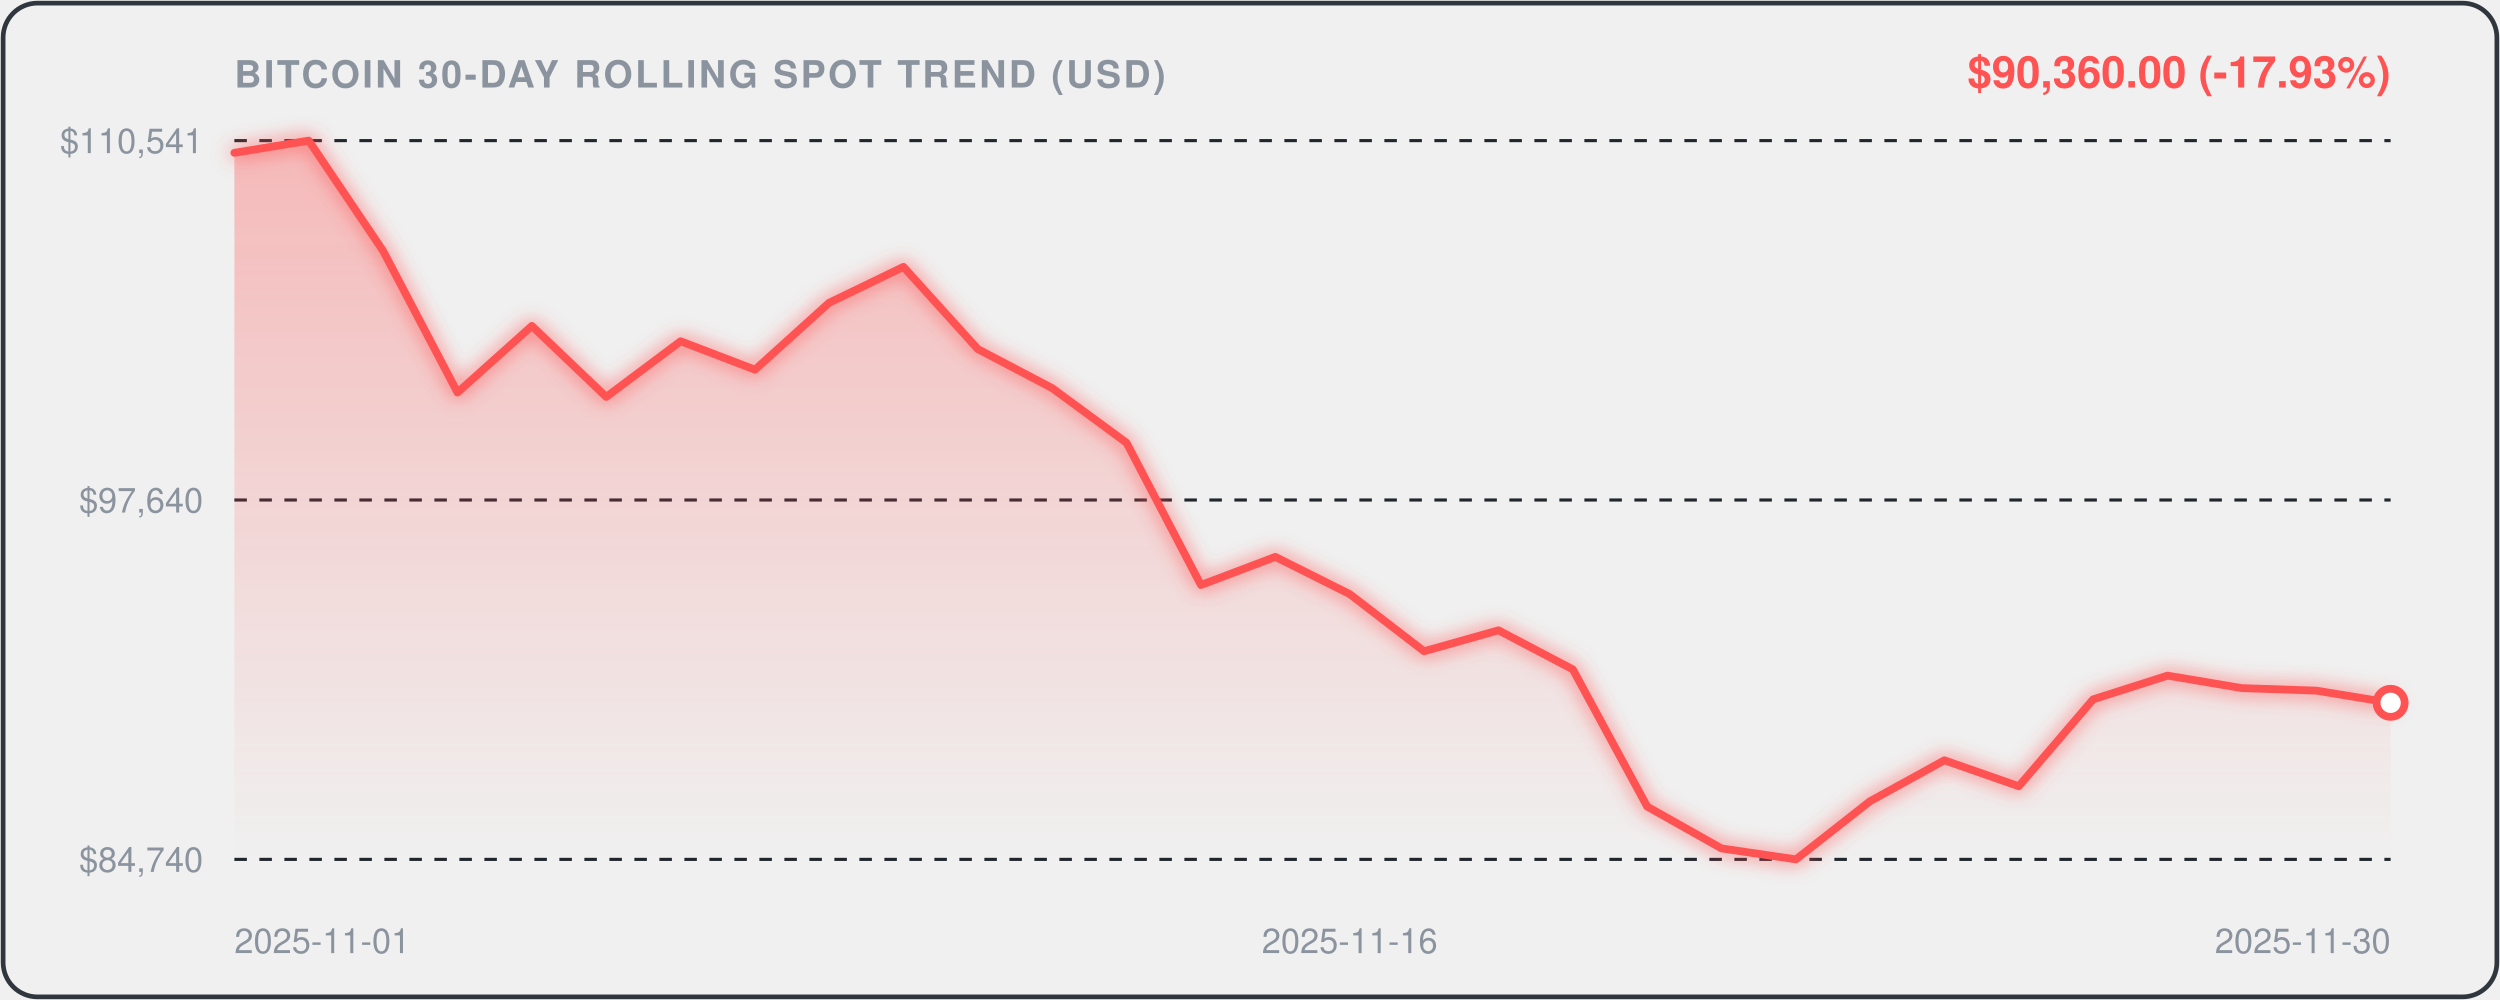
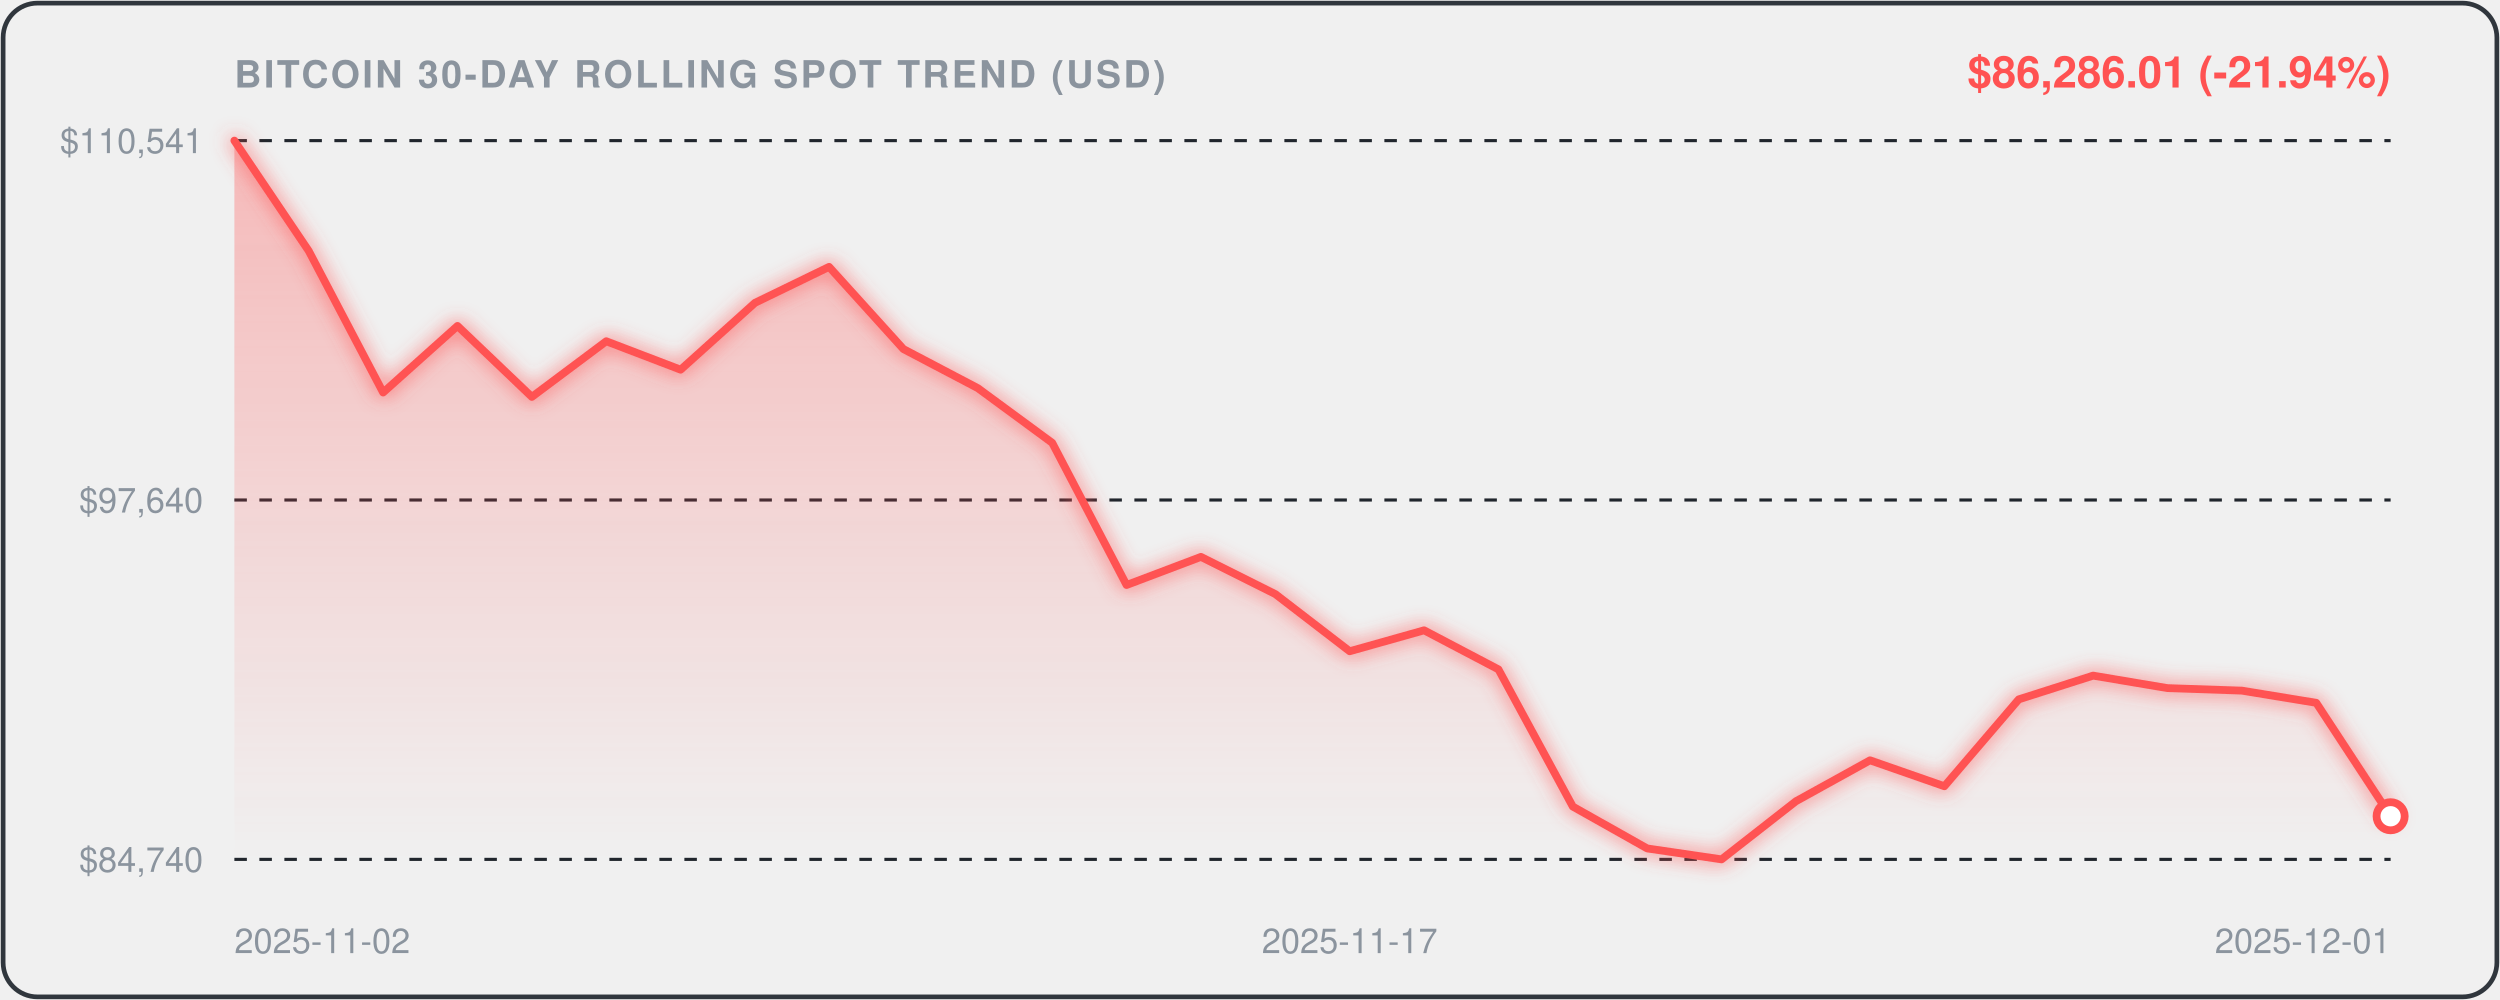
<svg xmlns="http://www.w3.org/2000/svg" viewBox="0 0 800 320" width="100%" height="100%" style="background:#0d1117;border-radius:12px;font-family:-apple-system,BlinkMacSystemFont,'Segoe UI',Helvetica,Arial,sans-serif;">
  <defs>
    <linearGradient id="areaGrad" x1="0" y1="0" x2="0" y2="1">
      <stop offset="0%" stop-color="rgba(255, 82, 82, 0.35)" />
      <stop offset="100%" stop-color="rgba(255, 82, 82, 0.0)" />
    </linearGradient>
    <filter id="glow" x="-20%" y="-20%" width="140%" height="140%">
      <feGaussianBlur stdDeviation="3" result="blur" />
      <feComposite in="SourceGraphic" in2="blur" operator="over" />
    </filter>
  </defs>
  <rect x="1" y="1" width="798" height="318" rx="11" fill="none" stroke="#30363d" stroke-width="1.5" />
  <text x="75" y="28" fill="#8b949e" font-size="12" font-weight="600" letter-spacing="0.8">BITCOIN 30-DAY ROLLING SPOT TREND (USD)</text>
-   <text x="765" y="28" text-anchor="end" fill="#FF5252" font-size="14" font-weight="700">$90,360.00 (-17.93%)</text>
+   <text x="765" y="28" text-anchor="end" fill="#FF5252" font-size="14" font-weight="700">$86,286.01 (-21.94%)</text>
  <line x1="75" y1="45" x2="765" y2="45" stroke="#21262d" stroke-width="1" stroke-dasharray="4,4" />
  <text x="65" y="49" text-anchor="end" fill="#8b949e" font-size="11">$110,541</text>
  <line x1="75" y1="160.0" x2="765" y2="160.0" stroke="#21262d" stroke-width="1" stroke-dasharray="4,4" />
  <text x="65" y="164.0" text-anchor="end" fill="#8b949e" font-size="11">$97,640</text>
  <line x1="75" y1="275" x2="765" y2="275" stroke="#21262d" stroke-width="1" stroke-dasharray="4,4" />
  <text x="65" y="279" text-anchor="end" fill="#8b949e" font-size="11">$84,740</text>
-   <path d="M 75.0,48.9 L 98.8,45.0 L 122.6,80.3 L 146.4,125.6 L 170.2,104.3 L 194.0,127.0 L 217.8,109.2 L 241.6,118.3 L 265.3,96.9 L 289.1,85.4 L 312.9,111.7 L 336.7,124.2 L 360.5,141.7 L 384.3,187.2 L 408.1,178.2 L 431.9,190.1 L 455.7,208.4 L 479.5,201.7 L 503.3,214.2 L 527.1,258.1 L 550.9,271.5 L 574.7,275.0 L 598.4,256.4 L 622.2,243.3 L 646.0,251.6 L 669.8,223.8 L 693.6,216.2 L 717.4,220.2 L 741.2,221.0 L 765.0,224.9 L 765.0,275.0 L 75.0,275.0 Z" fill="url(#areaGrad)" />
-   <path d="M 75.0,48.9 L 98.8,45.0 L 122.6,80.3 L 146.4,125.6 L 170.2,104.3 L 194.0,127.0 L 217.8,109.2 L 241.6,118.3 L 265.3,96.9 L 289.1,85.4 L 312.9,111.7 L 336.7,124.2 L 360.5,141.7 L 384.3,187.2 L 408.1,178.2 L 431.9,190.1 L 455.7,208.4 L 479.5,201.7 L 503.3,214.2 L 527.1,258.1 L 550.9,271.5 L 574.7,275.0 L 598.4,256.4 L 622.2,243.3 L 646.0,251.6 L 669.8,223.8 L 693.6,216.2 L 717.4,220.2 L 741.2,221.0 L 765.0,224.9" fill="none" stroke="#FF5252" stroke-width="2.5" stroke-linecap="round" stroke-linejoin="round" filter="url(#glow)" />
-   <circle cx="765.0" cy="224.9" r="4.5" fill="#ffffff" stroke="#FF5252" stroke-width="2.5" />
-   <text x="75.0" y="305" fill="#8b949e" font-size="11" text-anchor="start">2025-11-01</text>
-   <text x="431.9" y="305" fill="#8b949e" font-size="11" text-anchor="middle">2025-11-16</text>
-   <text x="765.0" y="305" fill="#8b949e" font-size="11" text-anchor="end">2025-11-30</text>
+   <path d="M 75.0,45.0 L 98.8,80.3 L 122.6,125.6 L 146.4,104.3 L 170.2,127.0 L 194.0,109.2 L 217.8,118.3 L 241.6,96.9 L 265.3,85.4 L 289.1,111.7 L 312.9,124.2 L 336.7,141.7 L 360.5,187.2 L 384.3,178.2 L 408.1,190.1 L 431.9,208.4 L 455.7,201.7 L 479.5,214.2 L 503.3,258.1 L 527.1,271.5 L 550.9,275.0 L 574.7,256.4 L 598.4,243.3 L 622.2,251.6 L 646.0,223.8 L 669.8,216.2 L 693.6,220.2 L 717.4,221.0 L 741.2,224.9 L 765.0,261.2 L 765.0,275.0 L 75.0,275.0 Z" fill="url(#areaGrad)" />
+   <path d="M 75.0,45.0 L 98.8,80.3 L 122.6,125.6 L 146.4,104.3 L 170.2,127.0 L 194.0,109.2 L 217.8,118.3 L 241.6,96.9 L 265.3,85.4 L 289.1,111.7 L 312.9,124.2 L 336.7,141.7 L 360.5,187.2 L 384.3,178.2 L 408.1,190.1 L 431.9,208.4 L 455.7,201.7 L 479.5,214.2 L 503.3,258.1 L 527.1,271.5 L 550.9,275.0 L 574.7,256.4 L 598.4,243.3 L 622.2,251.6 L 646.0,223.8 L 669.8,216.2 L 693.6,220.2 L 717.4,221.0 L 741.2,224.9 L 765.0,261.2" fill="none" stroke="#FF5252" stroke-width="2.5" stroke-linecap="round" stroke-linejoin="round" filter="url(#glow)" />
+   <circle cx="765.0" cy="261.2" r="4.5" fill="#ffffff" stroke="#FF5252" stroke-width="2.5" />
+   <text x="75.0" y="305" fill="#8b949e" font-size="11" text-anchor="start">2025-11-02</text>
+   <text x="431.9" y="305" fill="#8b949e" font-size="11" text-anchor="middle">2025-11-17</text>
+   <text x="765.0" y="305" fill="#8b949e" font-size="11" text-anchor="end">2025-12-01</text>
</svg>
